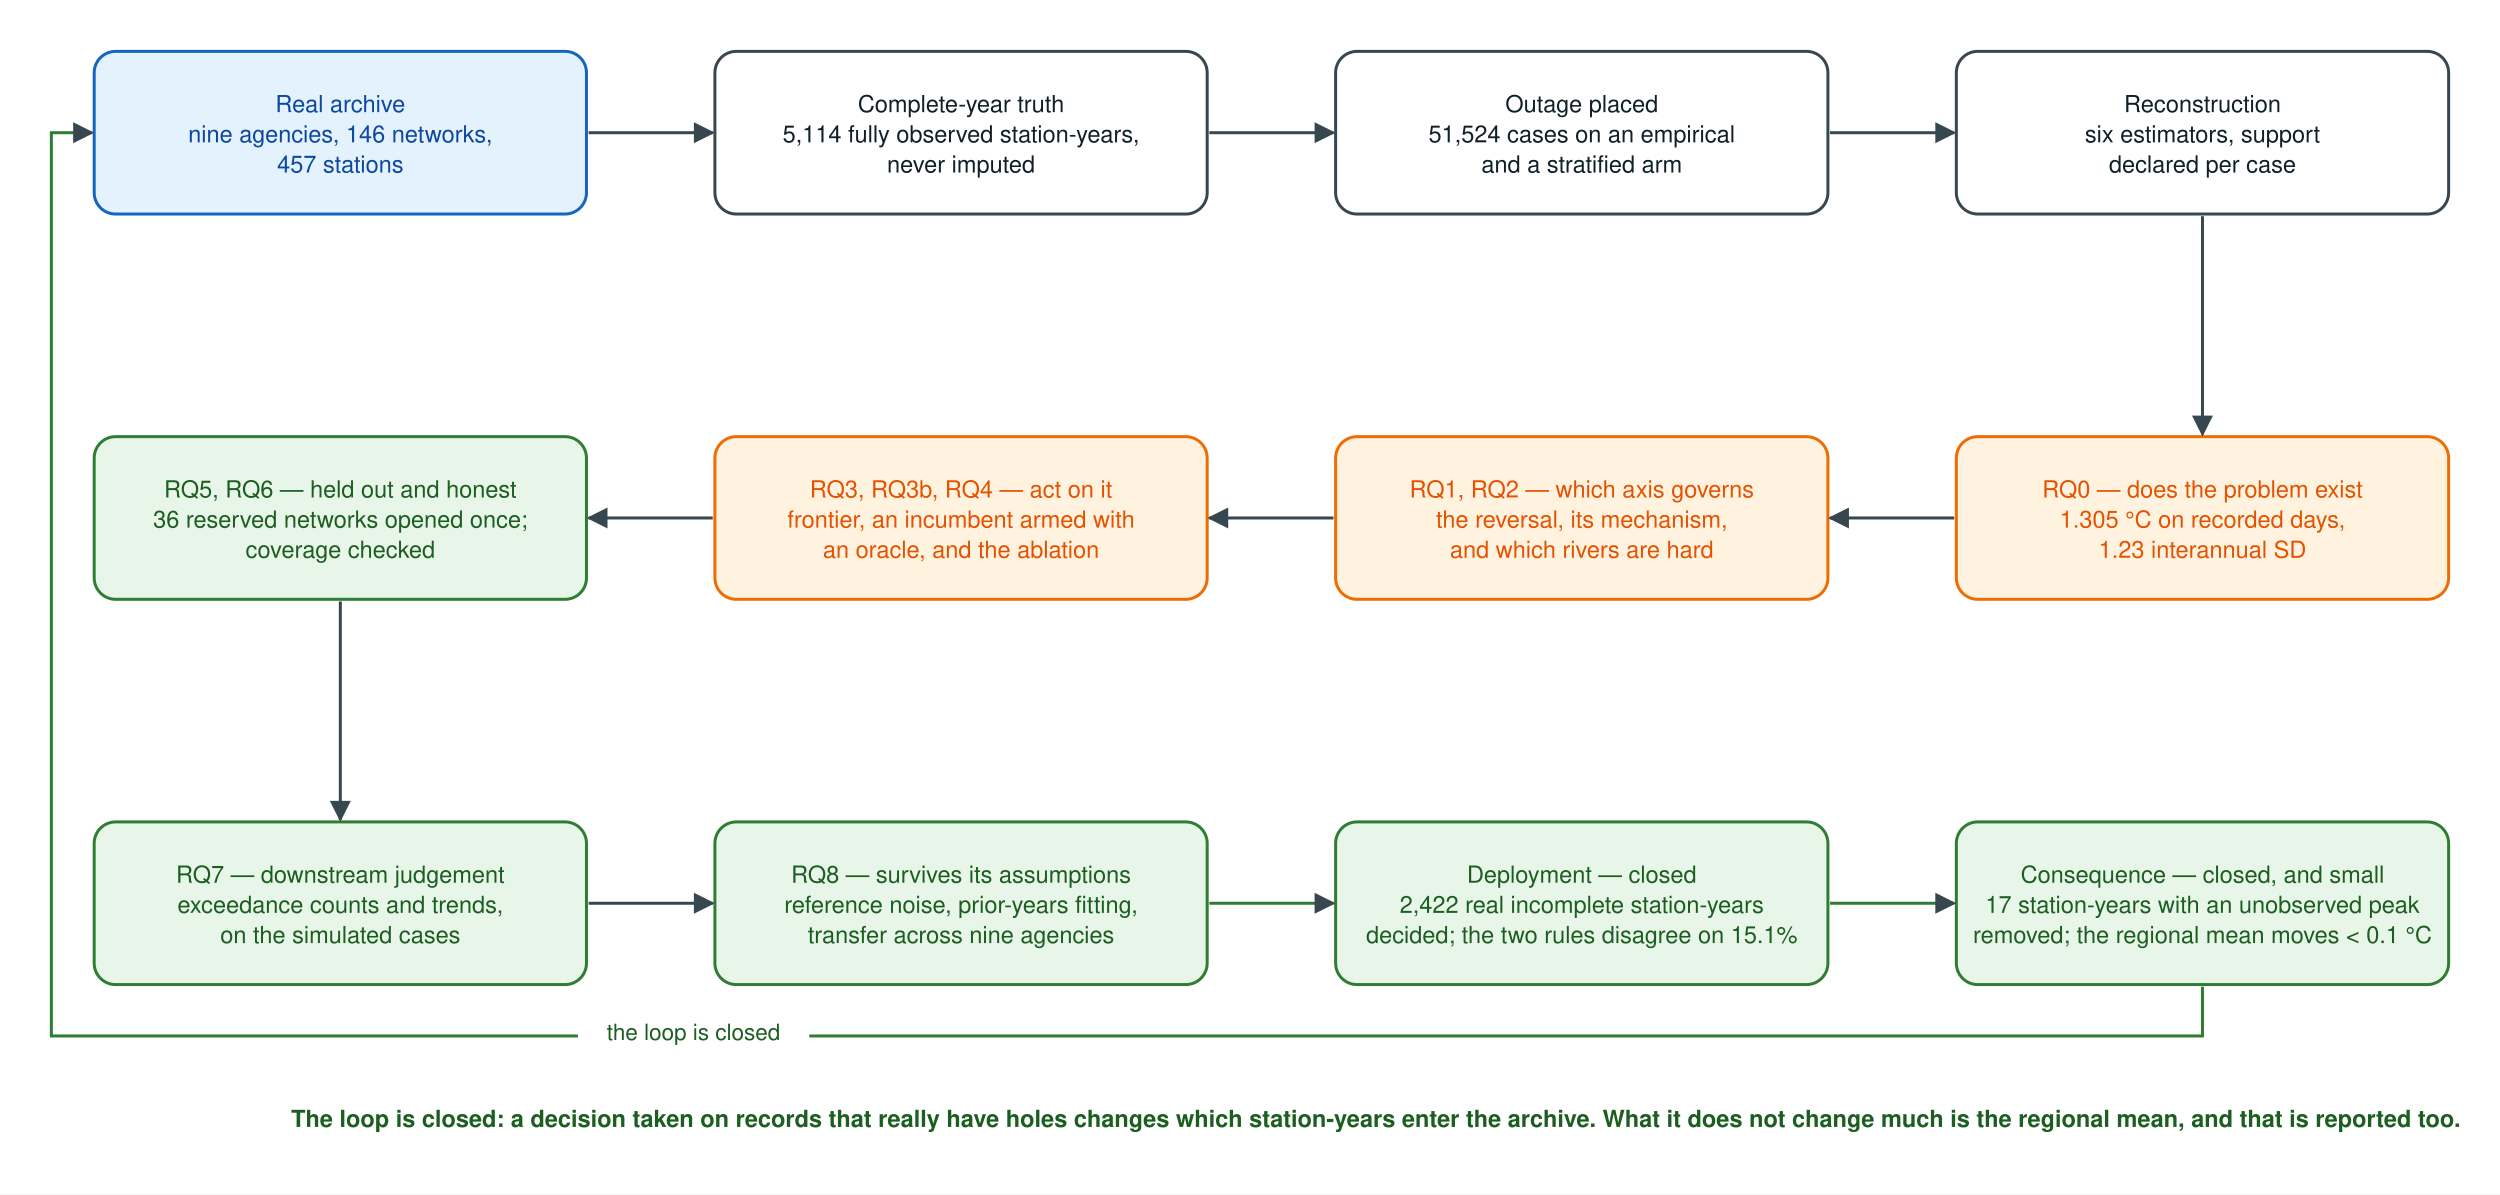
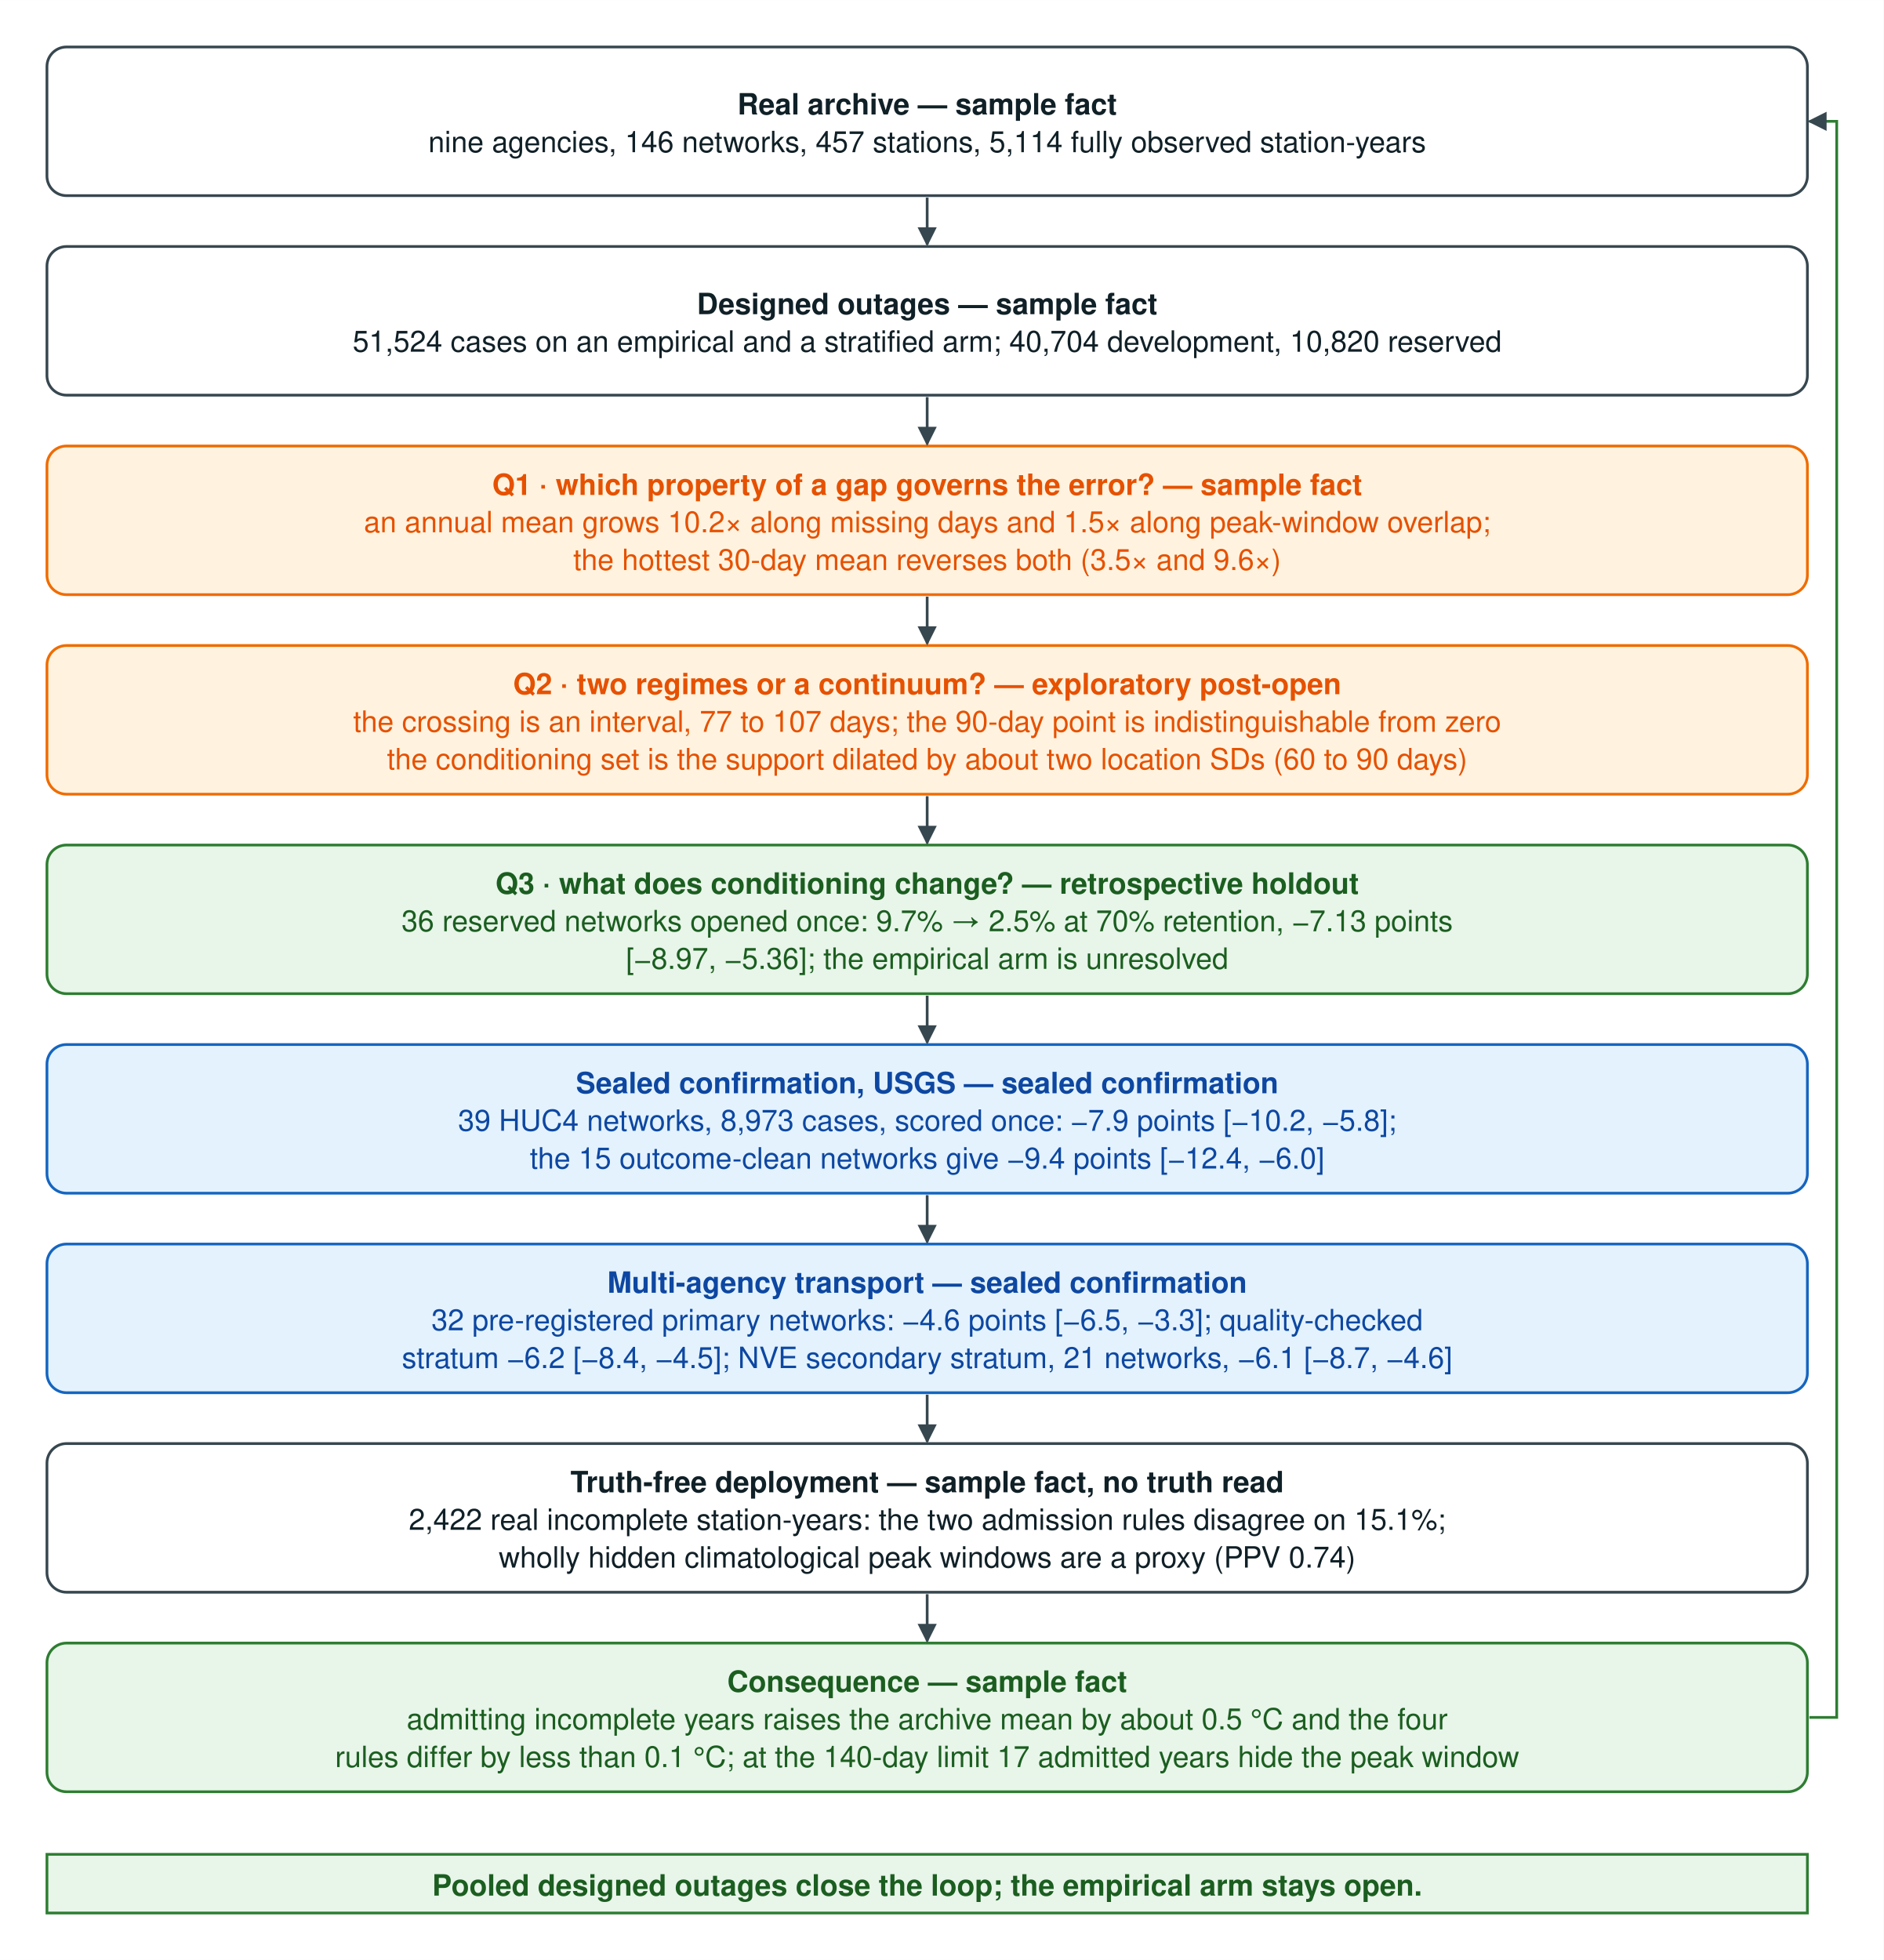
- <svg xmlns="http://www.w3.org/2000/svg" width="1168" height="558" viewBox="0 0 1168 558">
-   <rect width="1168" height="558" fill="#ffffff" />
+ <svg xmlns="http://www.w3.org/2000/svg" width="5.500in" height="5.723in" viewBox="0 0 963 1002">
+   <rect width="963" height="1002" fill="#ffffff" />
  <defs>
    <marker id="arrow" viewBox="0 0 10 10" refX="9" refY="5" markerWidth="7" markerHeight="7" orient="auto-start-reverse">
      <path d="M 0 0 L 10 5 L 0 10 z" fill="#37474f" />
    </marker>
    <marker id="arrowdim" viewBox="0 0 10 10" refX="9" refY="5" markerWidth="7" markerHeight="7" orient="auto-start-reverse">
      <path d="M 0 0 L 10 5 L 0 10 z" fill="#90a4ae" />
    </marker>
  </defs>
-   <g transform="translate(4.0,-46.0)">
-     <text x="132.0" y="572.5" font-family="Helvetica, Arial, 'Liberation Sans', sans-serif" font-size="11.0" fill="#1B5E20" text-anchor="start" font-weight="600" xml:space="preserve">The loop is closed: a decision taken on records that really have holes changes which station-years enter the archive. What it does not change much is the regional mean, and that is reported too.</text>
-     <rect x="40.0" y="70.0" width="230.0" height="76.0" rx="10" ry="10" fill="#E3F2FD" stroke="#1565C0" stroke-width="1.4" />
-     <text x="155.0" y="98.4" font-family="Helvetica, Arial, 'Liberation Sans', sans-serif" font-size="11.0" fill="#0D47A1" text-anchor="middle" xml:space="preserve">Real archive</text>
-     <text x="155.0" y="112.5" font-family="Helvetica, Arial, 'Liberation Sans', sans-serif" font-size="11.0" fill="#0D47A1" text-anchor="middle" xml:space="preserve">nine agencies, 146 networks,</text>
-     <text x="155.0" y="126.6" font-family="Helvetica, Arial, 'Liberation Sans', sans-serif" font-size="11.0" fill="#0D47A1" text-anchor="middle" xml:space="preserve">457 stations</text>
-     <rect x="330.0" y="70.0" width="230.0" height="76.0" rx="10" ry="10" fill="#FFFFFF" stroke="#37474F" stroke-width="1.4" />
-     <text x="445.0" y="98.4" font-family="Helvetica, Arial, 'Liberation Sans', sans-serif" font-size="11.0" fill="#102027" text-anchor="middle" xml:space="preserve">Complete-year truth</text>
-     <text x="445.0" y="112.5" font-family="Helvetica, Arial, 'Liberation Sans', sans-serif" font-size="11.0" fill="#102027" text-anchor="middle" xml:space="preserve">5,114 fully observed station-years,</text>
-     <text x="445.0" y="126.6" font-family="Helvetica, Arial, 'Liberation Sans', sans-serif" font-size="11.0" fill="#102027" text-anchor="middle" xml:space="preserve">never imputed</text>
-     <rect x="620.0" y="70.0" width="230.0" height="76.0" rx="10" ry="10" fill="#FFFFFF" stroke="#37474F" stroke-width="1.4" />
-     <text x="735.0" y="98.4" font-family="Helvetica, Arial, 'Liberation Sans', sans-serif" font-size="11.0" fill="#102027" text-anchor="middle" xml:space="preserve">Outage placed</text>
-     <text x="735.0" y="112.5" font-family="Helvetica, Arial, 'Liberation Sans', sans-serif" font-size="11.0" fill="#102027" text-anchor="middle" xml:space="preserve">51,524 cases on an empirical</text>
-     <text x="735.0" y="126.6" font-family="Helvetica, Arial, 'Liberation Sans', sans-serif" font-size="11.0" fill="#102027" text-anchor="middle" xml:space="preserve">and a stratified arm</text>
-     <rect x="910.0" y="70.0" width="230.0" height="76.0" rx="10" ry="10" fill="#FFFFFF" stroke="#37474F" stroke-width="1.4" />
-     <text x="1025.0" y="98.4" font-family="Helvetica, Arial, 'Liberation Sans', sans-serif" font-size="11.0" fill="#102027" text-anchor="middle" xml:space="preserve">Reconstruction</text>
-     <text x="1025.0" y="112.5" font-family="Helvetica, Arial, 'Liberation Sans', sans-serif" font-size="11.0" fill="#102027" text-anchor="middle" xml:space="preserve">six estimators, support</text>
-     <text x="1025.0" y="126.6" font-family="Helvetica, Arial, 'Liberation Sans', sans-serif" font-size="11.0" fill="#102027" text-anchor="middle" xml:space="preserve">declared per case</text>
-     <rect x="910.0" y="250.0" width="230.0" height="76.0" rx="10" ry="10" fill="#FFF3E0" stroke="#EF6C00" stroke-width="1.4" />
-     <text x="1025.0" y="278.4" font-family="Helvetica, Arial, 'Liberation Sans', sans-serif" font-size="11.0" fill="#E65100" text-anchor="middle" xml:space="preserve">RQ0 — does the problem exist</text>
-     <text x="1025.0" y="292.5" font-family="Helvetica, Arial, 'Liberation Sans', sans-serif" font-size="11.0" fill="#E65100" text-anchor="middle" xml:space="preserve">1.305 °C on recorded days,</text>
-     <text x="1025.0" y="306.6" font-family="Helvetica, Arial, 'Liberation Sans', sans-serif" font-size="11.0" fill="#E65100" text-anchor="middle" xml:space="preserve">1.23 interannual SD</text>
-     <rect x="620.0" y="250.0" width="230.0" height="76.0" rx="10" ry="10" fill="#FFF3E0" stroke="#EF6C00" stroke-width="1.4" />
-     <text x="735.0" y="278.4" font-family="Helvetica, Arial, 'Liberation Sans', sans-serif" font-size="11.0" fill="#E65100" text-anchor="middle" xml:space="preserve">RQ1, RQ2 — which axis governs</text>
-     <text x="735.0" y="292.5" font-family="Helvetica, Arial, 'Liberation Sans', sans-serif" font-size="11.0" fill="#E65100" text-anchor="middle" xml:space="preserve">the reversal, its mechanism,</text>
-     <text x="735.0" y="306.6" font-family="Helvetica, Arial, 'Liberation Sans', sans-serif" font-size="11.0" fill="#E65100" text-anchor="middle" xml:space="preserve">and which rivers are hard</text>
-     <rect x="330.0" y="250.0" width="230.0" height="76.0" rx="10" ry="10" fill="#FFF3E0" stroke="#EF6C00" stroke-width="1.4" />
-     <text x="445.0" y="278.4" font-family="Helvetica, Arial, 'Liberation Sans', sans-serif" font-size="11.0" fill="#E65100" text-anchor="middle" xml:space="preserve">RQ3, RQ3b, RQ4 — act on it</text>
-     <text x="445.0" y="292.5" font-family="Helvetica, Arial, 'Liberation Sans', sans-serif" font-size="11.0" fill="#E65100" text-anchor="middle" xml:space="preserve">frontier, an incumbent armed with</text>
-     <text x="445.0" y="306.6" font-family="Helvetica, Arial, 'Liberation Sans', sans-serif" font-size="11.0" fill="#E65100" text-anchor="middle" xml:space="preserve">an oracle, and the ablation</text>
-     <rect x="40.0" y="250.0" width="230.0" height="76.0" rx="10" ry="10" fill="#E8F5E9" stroke="#2E7D32" stroke-width="1.4" />
-     <text x="155.0" y="278.4" font-family="Helvetica, Arial, 'Liberation Sans', sans-serif" font-size="11.0" fill="#1B5E20" text-anchor="middle" xml:space="preserve">RQ5, RQ6 — held out and honest</text>
-     <text x="155.0" y="292.5" font-family="Helvetica, Arial, 'Liberation Sans', sans-serif" font-size="11.0" fill="#1B5E20" text-anchor="middle" xml:space="preserve">36 reserved networks opened once;</text>
-     <text x="155.0" y="306.6" font-family="Helvetica, Arial, 'Liberation Sans', sans-serif" font-size="11.0" fill="#1B5E20" text-anchor="middle" xml:space="preserve">coverage checked</text>
-     <rect x="40.0" y="430.0" width="230.0" height="76.0" rx="10" ry="10" fill="#E8F5E9" stroke="#2E7D32" stroke-width="1.4" />
-     <text x="155.0" y="458.4" font-family="Helvetica, Arial, 'Liberation Sans', sans-serif" font-size="11.0" fill="#1B5E20" text-anchor="middle" xml:space="preserve">RQ7 — downstream judgement</text>
-     <text x="155.0" y="472.5" font-family="Helvetica, Arial, 'Liberation Sans', sans-serif" font-size="11.0" fill="#1B5E20" text-anchor="middle" xml:space="preserve">exceedance counts and trends,</text>
-     <text x="155.0" y="486.6" font-family="Helvetica, Arial, 'Liberation Sans', sans-serif" font-size="11.0" fill="#1B5E20" text-anchor="middle" xml:space="preserve">on the simulated cases</text>
-     <rect x="330.0" y="430.0" width="230.0" height="76.0" rx="10" ry="10" fill="#E8F5E9" stroke="#2E7D32" stroke-width="1.4" />
-     <text x="445.0" y="458.4" font-family="Helvetica, Arial, 'Liberation Sans', sans-serif" font-size="11.0" fill="#1B5E20" text-anchor="middle" xml:space="preserve">RQ8 — survives its assumptions</text>
-     <text x="445.0" y="472.5" font-family="Helvetica, Arial, 'Liberation Sans', sans-serif" font-size="11.0" fill="#1B5E20" text-anchor="middle" xml:space="preserve">reference noise, prior-years fitting,</text>
-     <text x="445.0" y="486.6" font-family="Helvetica, Arial, 'Liberation Sans', sans-serif" font-size="11.0" fill="#1B5E20" text-anchor="middle" xml:space="preserve">transfer across nine agencies</text>
-     <rect x="620.0" y="430.0" width="230.0" height="76.0" rx="10" ry="10" fill="#E8F5E9" stroke="#2E7D32" stroke-width="1.4" />
-     <text x="735.0" y="458.4" font-family="Helvetica, Arial, 'Liberation Sans', sans-serif" font-size="11.0" fill="#1B5E20" text-anchor="middle" xml:space="preserve">Deployment — closed</text>
-     <text x="735.0" y="472.5" font-family="Helvetica, Arial, 'Liberation Sans', sans-serif" font-size="11.0" fill="#1B5E20" text-anchor="middle" xml:space="preserve">2,422 real incomplete station-years</text>
-     <text x="735.0" y="486.6" font-family="Helvetica, Arial, 'Liberation Sans', sans-serif" font-size="11.0" fill="#1B5E20" text-anchor="middle" xml:space="preserve">decided; the two rules disagree on 15.1%</text>
-     <rect x="910.0" y="430.0" width="230.0" height="76.0" rx="10" ry="10" fill="#E8F5E9" stroke="#2E7D32" stroke-width="1.4" />
-     <text x="1025.0" y="458.4" font-family="Helvetica, Arial, 'Liberation Sans', sans-serif" font-size="11.0" fill="#1B5E20" text-anchor="middle" xml:space="preserve">Consequence — closed, and small</text>
-     <text x="1025.0" y="472.5" font-family="Helvetica, Arial, 'Liberation Sans', sans-serif" font-size="11.0" fill="#1B5E20" text-anchor="middle" xml:space="preserve">17 station-years with an unobserved peak</text>
-     <text x="1025.0" y="486.6" font-family="Helvetica, Arial, 'Liberation Sans', sans-serif" font-size="11.0" fill="#1B5E20" text-anchor="middle" xml:space="preserve">removed; the regional mean moves &lt; 0.1 °C</text>
-     <polyline points="271.0,108.0 329.0,108.0" fill="none" stroke="#37474F" stroke-width="1.4" marker-end="url(#arrow)" />
-     <polyline points="561.0,108.0 619.0,108.0" fill="none" stroke="#37474F" stroke-width="1.4" marker-end="url(#arrow)" />
-     <polyline points="851.0,108.0 909.0,108.0" fill="none" stroke="#37474F" stroke-width="1.4" marker-end="url(#arrow)" />
-     <polyline points="1025.0,147.0 1025.0,249.0" fill="none" stroke="#37474F" stroke-width="1.4" marker-end="url(#arrow)" />
-     <polyline points="909.0,288.0 851.0,288.0" fill="none" stroke="#37474F" stroke-width="1.4" marker-end="url(#arrow)" />
-     <polyline points="619.0,288.0 561.0,288.0" fill="none" stroke="#37474F" stroke-width="1.4" marker-end="url(#arrow)" />
-     <polyline points="329.0,288.0 271.0,288.0" fill="none" stroke="#37474F" stroke-width="1.4" marker-end="url(#arrow)" />
-     <polyline points="155.0,327.0 155.0,429.0" fill="none" stroke="#37474F" stroke-width="1.4" marker-end="url(#arrow)" />
-     <polyline points="271.0,468.0 329.0,468.0" fill="none" stroke="#37474F" stroke-width="1.4" marker-end="url(#arrow)" />
-     <polyline points="561.0,468.0 619.0,468.0" fill="none" stroke="#2E7D32" stroke-width="1.4" marker-end="url(#arrow)" />
-     <polyline points="851.0,468.0 909.0,468.0" fill="none" stroke="#2E7D32" stroke-width="1.4" marker-end="url(#arrow)" />
-     <polyline points="1025.0,507.0 1025.0,530.0 620.0,530.0 20.0,530.0 20.0,108.0 39.0,108.0" fill="none" stroke="#2E7D32" stroke-width="1.4" marker-end="url(#arrow)" />
-     <rect x="266.0" y="521.8" width="108.1" height="16.4" fill="#ffffff" stroke="none" />
-     <text x="320.0" y="531.9" font-family="Helvetica, Arial, 'Liberation Sans', sans-serif" font-size="10.5" fill="#1B5E20" text-anchor="middle" xml:space="preserve">the loop is closed</text>
+   <g transform="translate(4.0,4.0)">
+     <rect x="20.0" y="20.0" width="900.0" height="76.0" rx="10" ry="10" fill="#FFFFFF" stroke="#37474F" stroke-width="1.4" />
+     <text x="470.0" y="54.5" font-family="Helvetica, Arial, 'Liberation Sans', sans-serif" font-size="15.0" fill="#102027" text-anchor="middle" font-weight="600" xml:space="preserve">Real archive — sample fact</text>
+     <text x="470.0" y="73.8" font-family="Helvetica, Arial, 'Liberation Sans', sans-serif" font-size="15.0" fill="#102027" text-anchor="middle" xml:space="preserve">nine agencies, 146 networks, 457 stations, 5,114 fully observed station-years</text>
+     <rect x="20.0" y="122.0" width="900.0" height="76.0" rx="10" ry="10" fill="#FFFFFF" stroke="#37474F" stroke-width="1.4" />
+     <text x="470.0" y="156.6" font-family="Helvetica, Arial, 'Liberation Sans', sans-serif" font-size="15.0" fill="#102027" text-anchor="middle" font-weight="600" xml:space="preserve">Designed outages — sample fact</text>
+     <text x="470.0" y="175.8" font-family="Helvetica, Arial, 'Liberation Sans', sans-serif" font-size="15.0" fill="#102027" text-anchor="middle" xml:space="preserve">51,524 cases on an empirical and a stratified arm; 40,704 development, 10,820 reserved</text>
+     <rect x="20.0" y="224.0" width="900.0" height="76.0" rx="10" ry="10" fill="#FFF3E0" stroke="#EF6C00" stroke-width="1.4" />
+     <text x="470.0" y="249.0" font-family="Helvetica, Arial, 'Liberation Sans', sans-serif" font-size="15.0" fill="#E65100" text-anchor="middle" font-weight="600" xml:space="preserve">Q1 · which property of a gap governs the error? — sample fact</text>
+     <text x="470.0" y="268.1" font-family="Helvetica, Arial, 'Liberation Sans', sans-serif" font-size="15.0" fill="#E65100" text-anchor="middle" xml:space="preserve">an annual mean grows 10.2× along missing days and 1.5× along peak-window overlap;</text>
+     <text x="470.0" y="287.4" font-family="Helvetica, Arial, 'Liberation Sans', sans-serif" font-size="15.0" fill="#E65100" text-anchor="middle" xml:space="preserve">the hottest 30-day mean reverses both (3.5× and 9.6×)</text>
+     <rect x="20.0" y="326.0" width="900.0" height="76.0" rx="10" ry="10" fill="#FFF3E0" stroke="#EF6C00" stroke-width="1.4" />
+     <text x="470.0" y="350.9" font-family="Helvetica, Arial, 'Liberation Sans', sans-serif" font-size="15.0" fill="#E65100" text-anchor="middle" font-weight="600" xml:space="preserve">Q2 · two regimes or a continuum? — exploratory post-open</text>
+     <text x="470.0" y="370.1" font-family="Helvetica, Arial, 'Liberation Sans', sans-serif" font-size="15.0" fill="#E65100" text-anchor="middle" xml:space="preserve">the crossing is an interval, 77 to 107 days; the 90-day point is indistinguishable from zero</text>
+     <text x="470.0" y="389.3" font-family="Helvetica, Arial, 'Liberation Sans', sans-serif" font-size="15.0" fill="#E65100" text-anchor="middle" xml:space="preserve">the conditioning set is the support dilated by about two location SDs (60 to 90 days)</text>
+     <rect x="20.0" y="428.0" width="900.0" height="76.0" rx="10" ry="10" fill="#E8F5E9" stroke="#2E7D32" stroke-width="1.4" />
+     <text x="470.0" y="452.9" font-family="Helvetica, Arial, 'Liberation Sans', sans-serif" font-size="15.0" fill="#1B5E20" text-anchor="middle" font-weight="600" xml:space="preserve">Q3 · what does conditioning change? — retrospective holdout</text>
+     <text x="470.0" y="472.1" font-family="Helvetica, Arial, 'Liberation Sans', sans-serif" font-size="15.0" fill="#1B5E20" text-anchor="middle" xml:space="preserve">36 reserved networks opened once: 9.7% → 2.5% at 70% retention, −7.13 points</text>
+     <text x="470.0" y="491.3" font-family="Helvetica, Arial, 'Liberation Sans', sans-serif" font-size="15.0" fill="#1B5E20" text-anchor="middle" xml:space="preserve">[−8.97, −5.36]; the empirical arm is unresolved</text>
+     <rect x="20.0" y="530.0" width="900.0" height="76.0" rx="10" ry="10" fill="#E3F2FD" stroke="#1565C0" stroke-width="1.4" />
+     <text x="470.0" y="554.9" font-family="Helvetica, Arial, 'Liberation Sans', sans-serif" font-size="15.0" fill="#0D47A1" text-anchor="middle" font-weight="600" xml:space="preserve">Sealed confirmation, USGS — sealed confirmation</text>
+     <text x="470.0" y="574.1" font-family="Helvetica, Arial, 'Liberation Sans', sans-serif" font-size="15.0" fill="#0D47A1" text-anchor="middle" xml:space="preserve">39 HUC4 networks, 8,973 cases, scored once: −7.9 points [−10.2, −5.8];</text>
+     <text x="470.0" y="593.4" font-family="Helvetica, Arial, 'Liberation Sans', sans-serif" font-size="15.0" fill="#0D47A1" text-anchor="middle" xml:space="preserve">the 15 outcome-clean networks give −9.4 points [−12.4, −6.0]</text>
+     <rect x="20.0" y="632.0" width="900.0" height="76.0" rx="10" ry="10" fill="#E3F2FD" stroke="#1565C0" stroke-width="1.4" />
+     <text x="470.0" y="656.9" font-family="Helvetica, Arial, 'Liberation Sans', sans-serif" font-size="15.0" fill="#0D47A1" text-anchor="middle" font-weight="600" xml:space="preserve">Multi-agency transport — sealed confirmation</text>
+     <text x="470.0" y="676.1" font-family="Helvetica, Arial, 'Liberation Sans', sans-serif" font-size="15.0" fill="#0D47A1" text-anchor="middle" xml:space="preserve">32 pre-registered primary networks: −4.6 points [−6.5, −3.3]; quality-checked</text>
+     <text x="470.0" y="695.4" font-family="Helvetica, Arial, 'Liberation Sans', sans-serif" font-size="15.0" fill="#0D47A1" text-anchor="middle" xml:space="preserve">stratum −6.2 [−8.4, −4.5]; NVE secondary stratum, 21 networks, −6.1 [−8.7, −4.6]</text>
+     <rect x="20.0" y="734.0" width="900.0" height="76.0" rx="10" ry="10" fill="#FFFFFF" stroke="#37474F" stroke-width="1.4" />
+     <text x="470.0" y="758.9" font-family="Helvetica, Arial, 'Liberation Sans', sans-serif" font-size="15.0" fill="#102027" text-anchor="middle" font-weight="600" xml:space="preserve">Truth-free deployment — sample fact, no truth read</text>
+     <text x="470.0" y="778.1" font-family="Helvetica, Arial, 'Liberation Sans', sans-serif" font-size="15.0" fill="#102027" text-anchor="middle" xml:space="preserve">2,422 real incomplete station-years: the two admission rules disagree on 15.1%;</text>
+     <text x="470.0" y="797.4" font-family="Helvetica, Arial, 'Liberation Sans', sans-serif" font-size="15.0" fill="#102027" text-anchor="middle" xml:space="preserve">wholly hidden climatological peak windows are a proxy (PPV 0.74)</text>
+     <rect x="20.0" y="836.0" width="900.0" height="76.0" rx="10" ry="10" fill="#E8F5E9" stroke="#2E7D32" stroke-width="1.4" />
+     <text x="470.0" y="860.9" font-family="Helvetica, Arial, 'Liberation Sans', sans-serif" font-size="15.0" fill="#1B5E20" text-anchor="middle" font-weight="600" xml:space="preserve">Consequence — sample fact</text>
+     <text x="470.0" y="880.1" font-family="Helvetica, Arial, 'Liberation Sans', sans-serif" font-size="15.0" fill="#1B5E20" text-anchor="middle" xml:space="preserve">admitting incomplete years raises the archive mean by about 0.5 °C and the four</text>
+     <text x="470.0" y="899.4" font-family="Helvetica, Arial, 'Liberation Sans', sans-serif" font-size="15.0" fill="#1B5E20" text-anchor="middle" xml:space="preserve">rules differ by less than 0.1 °C; at the 140-day limit 17 admitted years hide the peak window</text>
+     <rect x="20.0" y="944.0" width="900.0" height="30.0" rx="0" ry="0" fill="#E8F5E9" stroke="#2E7D32" stroke-width="1.4" />
+     <text x="470.0" y="965.1" font-family="Helvetica, Arial, 'Liberation Sans', sans-serif" font-size="15.0" fill="#1B5E20" text-anchor="middle" font-weight="600" xml:space="preserve">Pooled designed outages close the loop; the empirical arm stays open.</text>
+     <polyline points="470.0,97.0 470.0,121.0" fill="none" stroke="#37474F" stroke-width="1.4" marker-end="url(#arrow)" />
+     <polyline points="470.0,199.0 470.0,223.0" fill="none" stroke="#37474F" stroke-width="1.4" marker-end="url(#arrow)" />
+     <polyline points="470.0,301.0 470.0,325.0" fill="none" stroke="#37474F" stroke-width="1.4" marker-end="url(#arrow)" />
+     <polyline points="470.0,403.0 470.0,427.0" fill="none" stroke="#37474F" stroke-width="1.4" marker-end="url(#arrow)" />
+     <polyline points="470.0,505.0 470.0,529.0" fill="none" stroke="#37474F" stroke-width="1.4" marker-end="url(#arrow)" />
+     <polyline points="470.0,607.0 470.0,631.0" fill="none" stroke="#37474F" stroke-width="1.4" marker-end="url(#arrow)" />
+     <polyline points="470.0,709.0 470.0,733.0" fill="none" stroke="#37474F" stroke-width="1.4" marker-end="url(#arrow)" />
+     <polyline points="470.0,811.0 470.0,835.0" fill="none" stroke="#37474F" stroke-width="1.4" marker-end="url(#arrow)" />
+     <polyline points="921.0,874.0 935.0,874.0 935.0,58.0 921.0,58.0" fill="none" stroke="#2E7D32" stroke-width="1.4" marker-end="url(#arrow)" />
  </g>
</svg>
